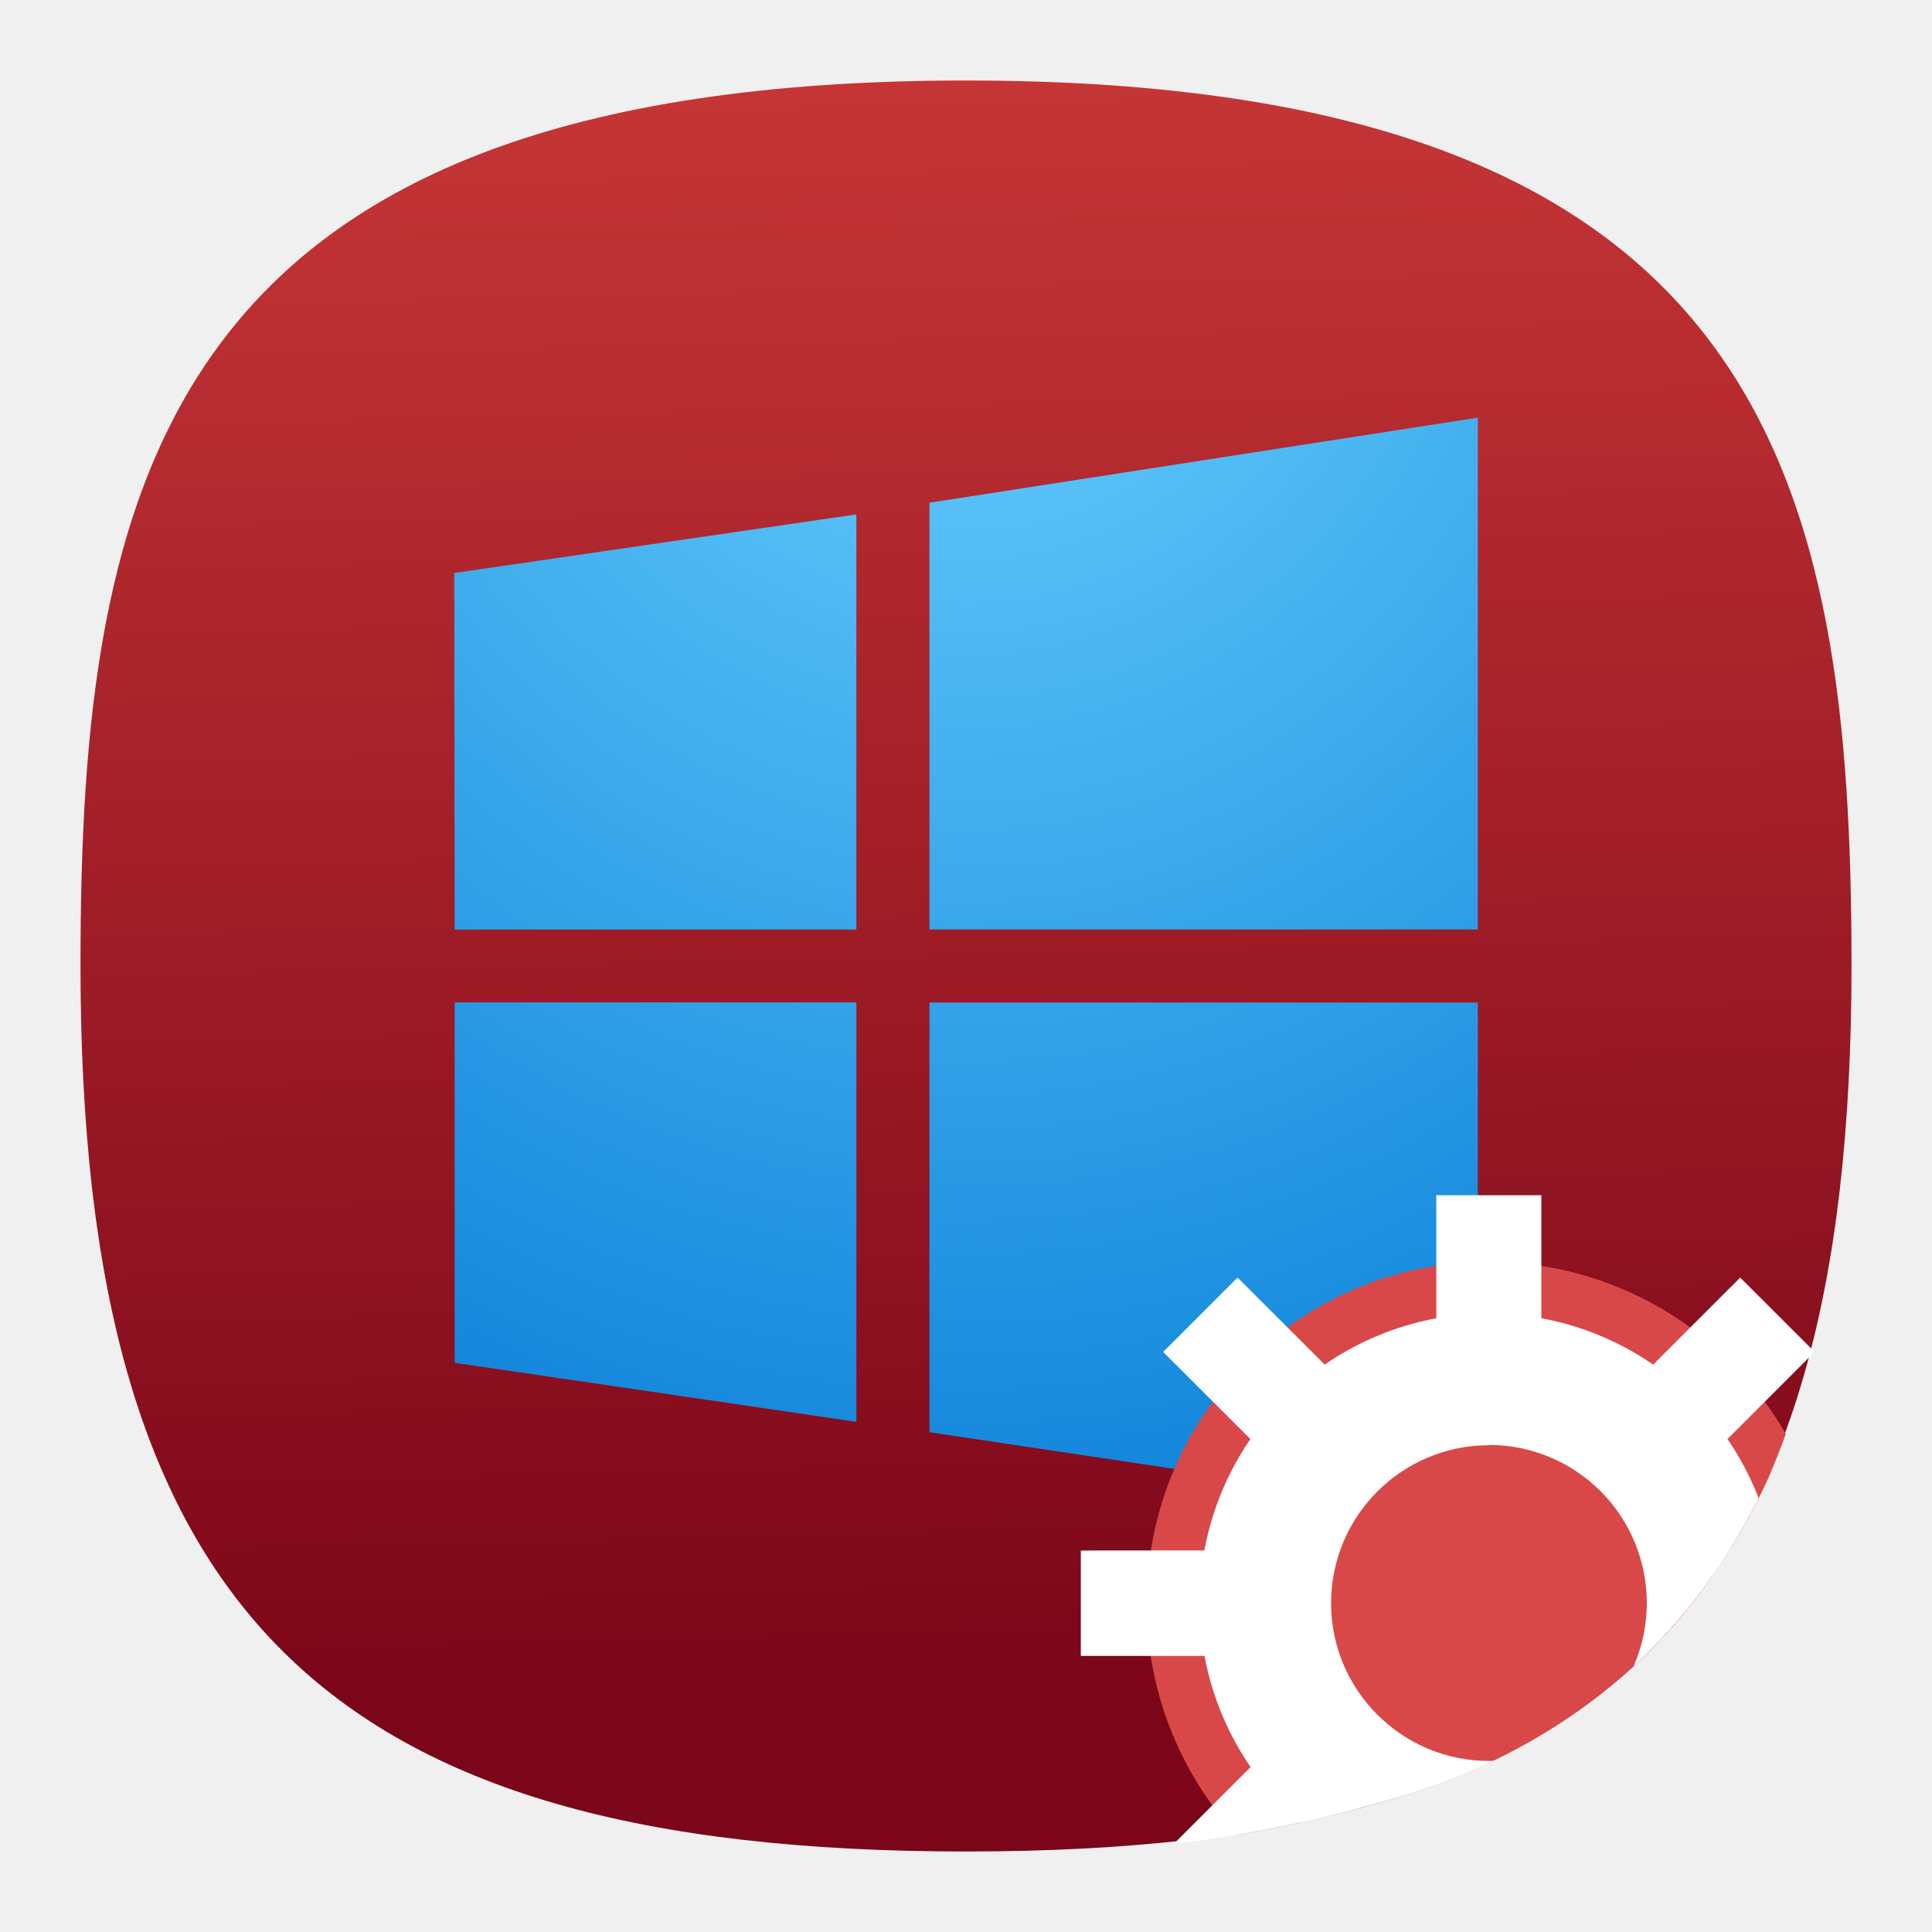
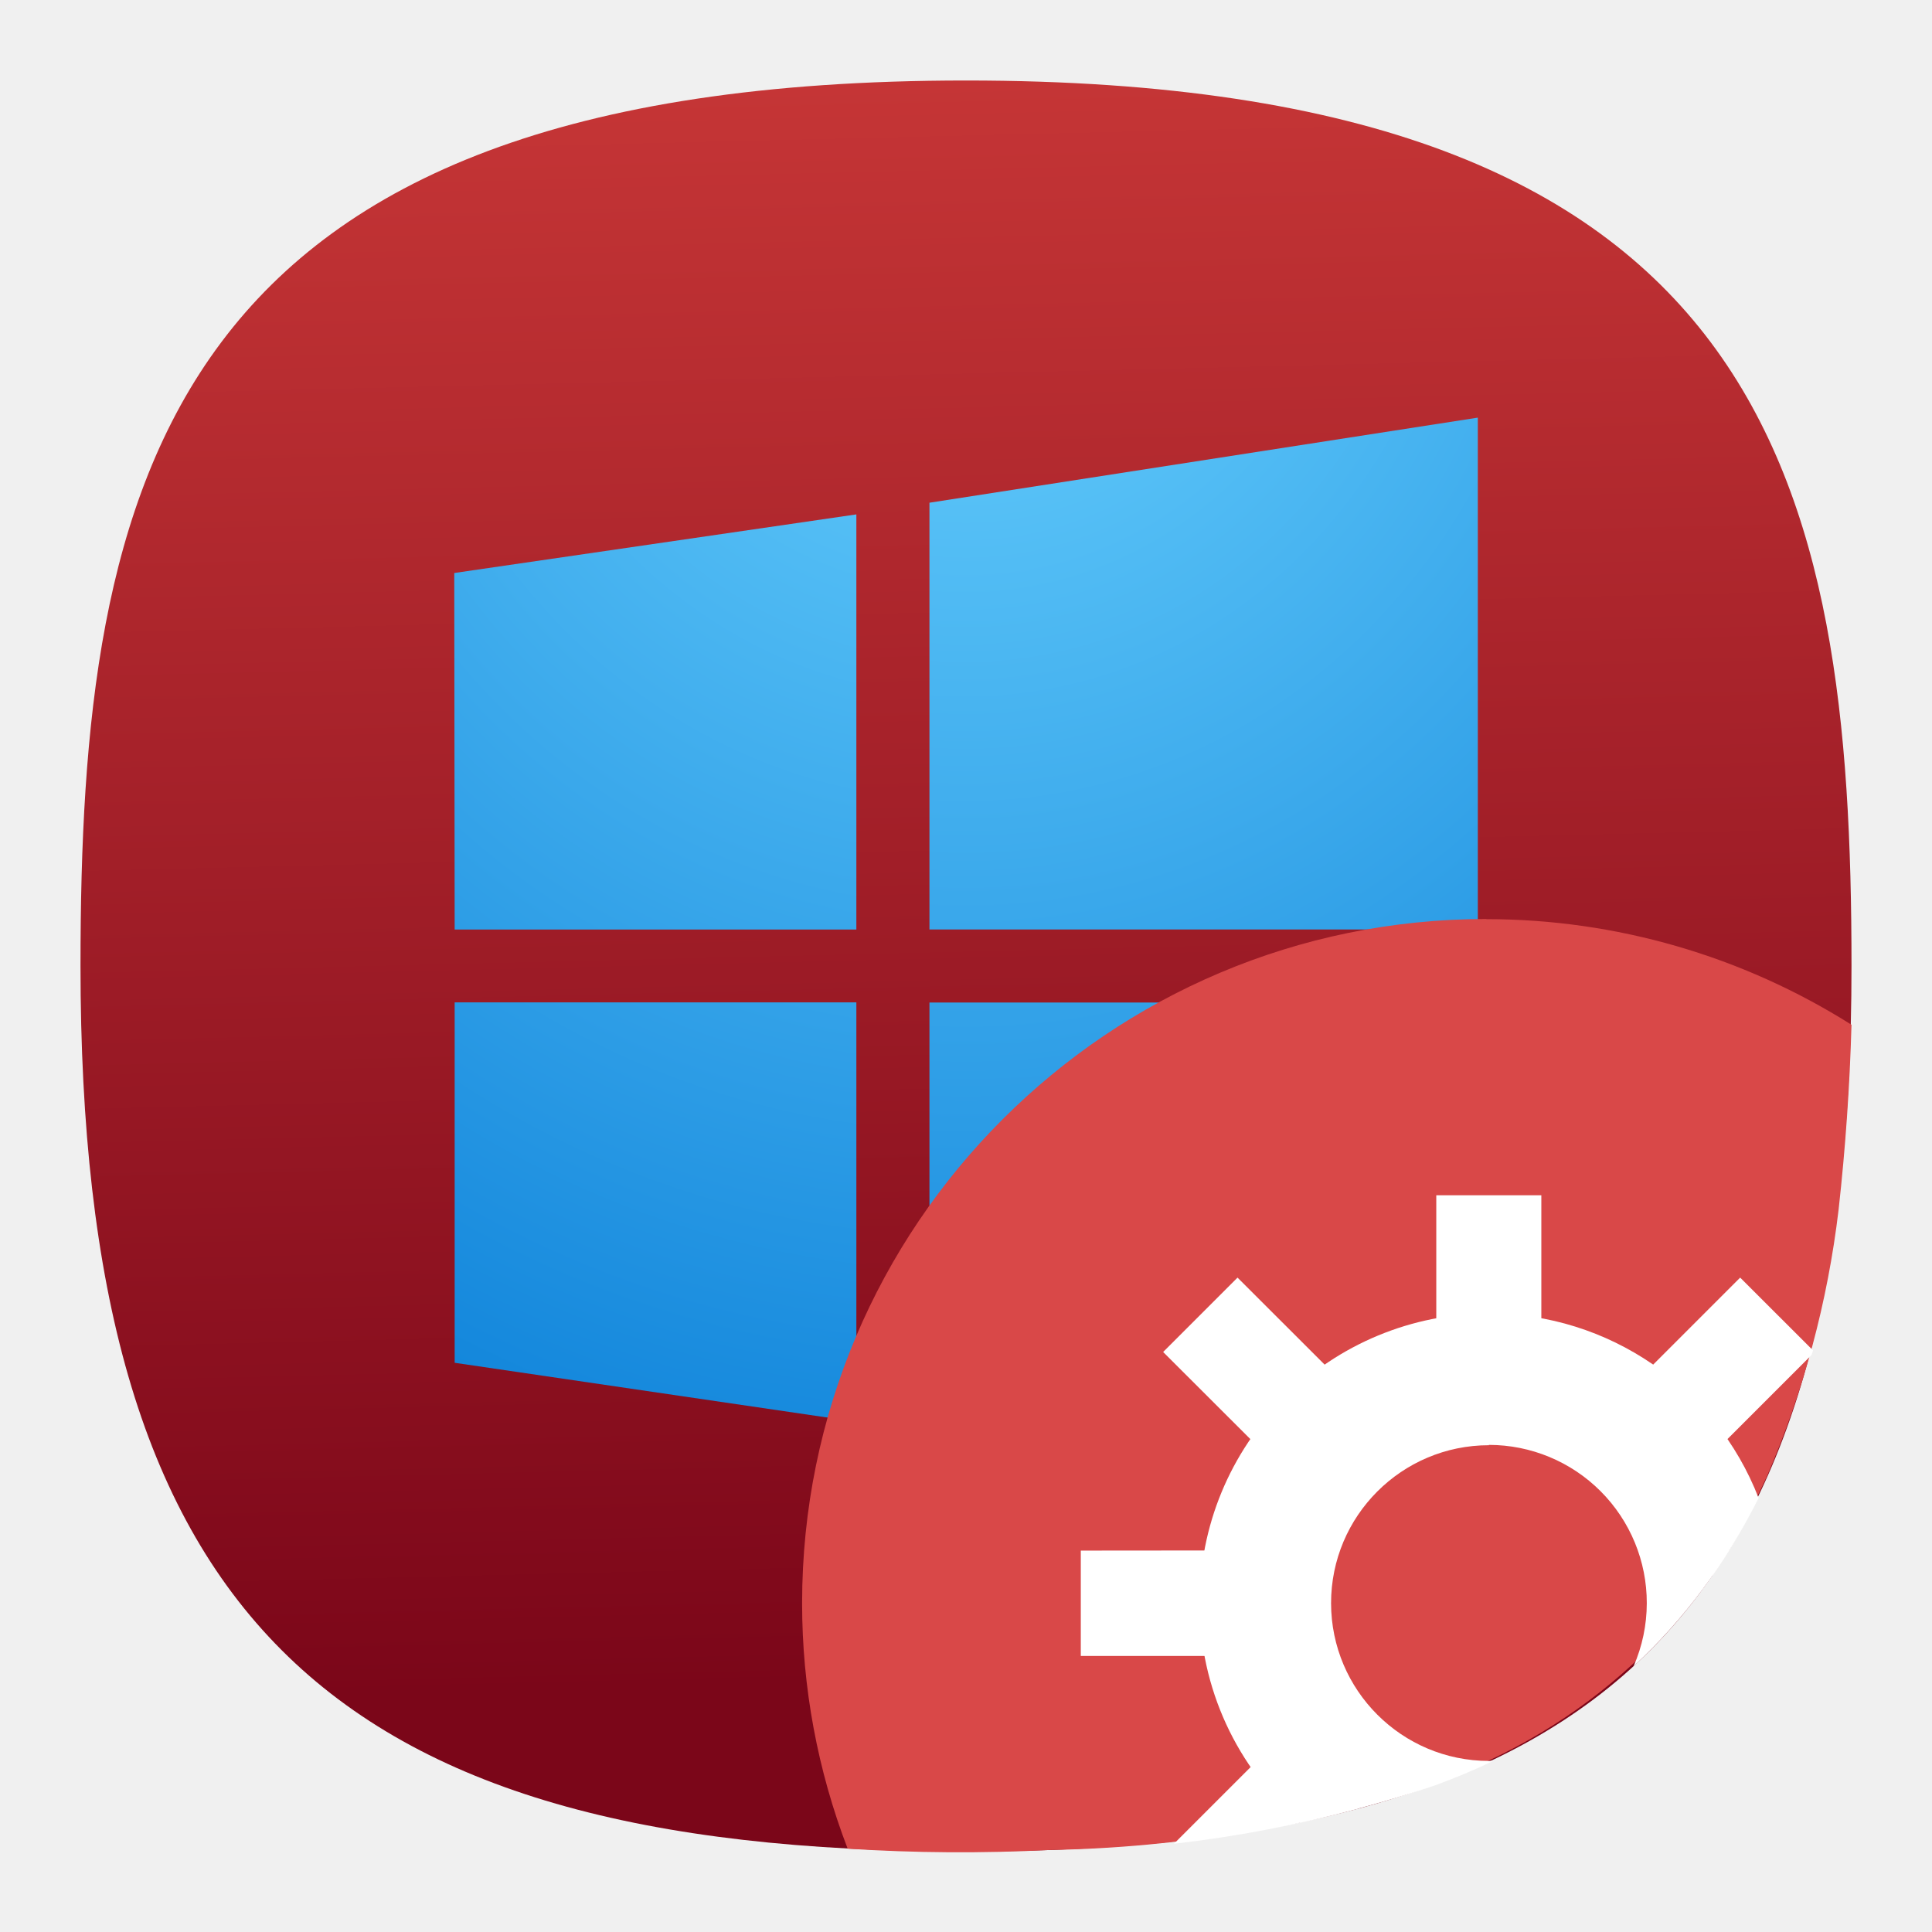
<svg xmlns="http://www.w3.org/2000/svg" xmlns:xlink="http://www.w3.org/1999/xlink" width="24" height="24" viewBox="0 0 24 24" fill="none" version="1.1" id="svg154" xml:space="preserve">
  <defs id="defs152">
    <linearGradient id="linearGradient1116">
      <stop style="stop-color:#7b0619;stop-opacity:1;" offset="0" id="stop1112" />
      <stop style="stop-color:#c83737;stop-opacity:1" offset="1" id="stop1114" />
    </linearGradient>
    <radialGradient id="paint2_radial_2_194" cx="0" cy="0" r="1" gradientUnits="userSpaceOnUse" gradientTransform="matrix(0,19.98333,-18.6489,0,12,2.008346)">
      <stop stop-color="#6DD4FF" id="stop222" />
      <stop offset="1" stop-color="#0076D4" id="stop224" />
    </radialGradient>
    <linearGradient xlink:href="#linearGradient1116" id="linearGradient1118" x1="54.858" y1="86.307" x2="52.812" y2="1.676" gradientUnits="userSpaceOnUse" gradientTransform="matrix(0.2444444,0,0,0.2444444,-0.2222222,-0.2222222)" />
  </defs>
  <path d="M 12,1 C 2,1 1,6 1,12 1,20 4,23 12,23 20,23 23,20 23,12 23,6 22,1 12,1 Z" id="path6" style="font-variation-settings:normal;display:inline;opacity:1;vector-effect:none;fill:url(#linearGradient1118);fill-opacity:1;stroke-width:1.116;stroke-linecap:butt;stroke-linejoin:miter;stroke-miterlimit:4;stroke-dasharray:none;stroke-dashoffset:0;stroke-opacity:1;-inkscape-stroke:none;stop-color:#000000;stop-opacity:1" />
  <path d="m 18.358,5.188 -6.812,1.057 v 5.301 h 6.812 z m -7.72,1.202 -4.995,0.728 0.005,4.429 H 10.638 Z M 5.648,12.452 v 4.477 l 4.99,0.733 v -5.21 z m 5.898,0.002 v 5.337 l 6.812,1.021 v -6.358 z" fill="url(#paint2_radial_2_194)" id="path210" style="fill:url(#paint2_radial_2_194);stroke-width:0.908" />
-   <g id="g4761" transform="translate(0.40625,1.03125)">
-     <path id="circle35240" style="fill:#d94848;fill-opacity:1;stroke-width:2.008;paint-order:stroke markers fill" d="m 18.09,14.644 a 4.251,4.251 0 0 0 -4.252,4.252 4.251,4.251 0 0 0 1.117,2.867 c 0.835,-0.138 1.656,-0.343 2.467,-0.617 1.906,-0.699 3.286,-1.97 4.137,-3.812 0.079,-0.182 0.15,-0.366 0.219,-0.551 a 4.251,4.251 0 0 0 -3.688,-2.139 z" />
-     <path id="path35242" style="fill:#ffffff;stroke-width:2.008;paint-order:stroke markers fill" d="m 18.09,15.285 a 3.594,3.594 0 0 0 -3.594,3.6 3.594,3.594 0 0 0 1.254,2.725 c 0.563,-0.123 1.12,-0.276 1.672,-0.463 0.25,-0.092 0.493,-0.193 0.725,-0.305 a 1.962,1.962 0 0 1 -0.057,0.002 1.962,1.962 0 0 1 -1.961,-1.959 1.962,1.962 0 0 1 1.961,-1.963 v -0.004 a 1.962,1.962 0 0 1 1.961,1.967 1.962,1.962 0 0 1 -0.164,0.783 c 0.627,-0.578 1.144,-1.275 1.553,-2.09 a 3.594,3.594 0 0 0 -3.35,-2.293 z" />
-     <path id="path35244" style="fill:#ffffff;fill-opacity:1;stroke-width:2.008;paint-order:stroke markers fill" d="m 17.436,13.816 v 2.287 h 1.305 v -2.287 z m -2.469,1.023 -0.924,0.924 1.619,1.617 0.924,-0.924 z m 6.244,0 -1.617,1.617 0.924,0.924 1.58,-1.58 c 0.005,-0.019 0.012,-0.038 0.018,-0.057 z m -5.902,3.389 -2.289,0.002 v 1.309 h 2.289 z m 5.561,0.002 v 0.309 c 0.07,-0.1 0.137,-0.204 0.203,-0.309 z m -5.207,2.156 -1.486,1.486 c 0.772,-0.088 1.532,-0.234 2.283,-0.436 l 0.127,-0.127 z" />
-   </g>
+   <path id="circle11857" style="fill:#d94848;fill-opacity:1;fill-rule:evenodd;stroke-width:0.472;paint-order:fill markers stroke" d="m 18.464,11.416 a 8.5,8.5 0 0 0 -8.5,8.5 8.5,8.5 0 0 0 0.566,3.049 c 0.834,0.054 1.674,0.059 2.516,0.016 1.632,-0.028 3.219,-0.302 4.764,-0.824 1.906,-0.699 3.286,-1.97 4.137,-3.812 0.459,-1.063 0.756,-2.169 0.893,-3.32 0.085,-0.764 0.138,-1.529 0.16,-2.295 a 8.5,8.5 0 0 0 -4.535,-1.312 z" />
+   <path id="path35242" style="fill:#ffffff;stroke-width:2.008;paint-order:stroke markers fill" d="m 18.496,16.316 a 3.594,3.594 0 0 0 -3.594,3.6 3.594,3.594 0 0 0 1.254,2.725 c 0.563,-0.123 1.12,-0.276 1.672,-0.463 0.25,-0.092 0.493,-0.193 0.725,-0.305 a 1.962,1.962 0 0 1 -0.057,0.002 1.962,1.962 0 0 1 -1.961,-1.959 1.962,1.962 0 0 1 1.961,-1.963 v -0.004 a 1.962,1.962 0 0 1 1.961,1.967 1.962,1.962 0 0 1 -0.164,0.783 c 0.627,-0.578 1.144,-1.275 1.553,-2.09 a 3.594,3.594 0 0 0 -3.35,-2.293 z" />
+   <path id="path35244" style="fill:#ffffff;fill-opacity:1;stroke-width:2.008;paint-order:stroke markers fill" d="m 17.842,14.848 v 2.287 h 1.305 v -2.287 z m -2.469,1.023 -0.924,0.924 1.619,1.617 0.924,-0.924 z m 6.244,0 L 20,17.488 l 0.924,0.924 1.58,-1.58 c 0.005,-0.019 0.012,-0.038 0.018,-0.057 z m -5.902,3.389 -2.289,0.002 v 1.309 h 2.289 z m 5.561,0.002 v 0.309 c 0.07,-0.1 0.137,-0.204 0.203,-0.309 z m -5.207,2.156 -1.486,1.486 c 0.772,-0.088 1.532,-0.234 2.283,-0.436 l 0.127,-0.127 z" />
</svg>
